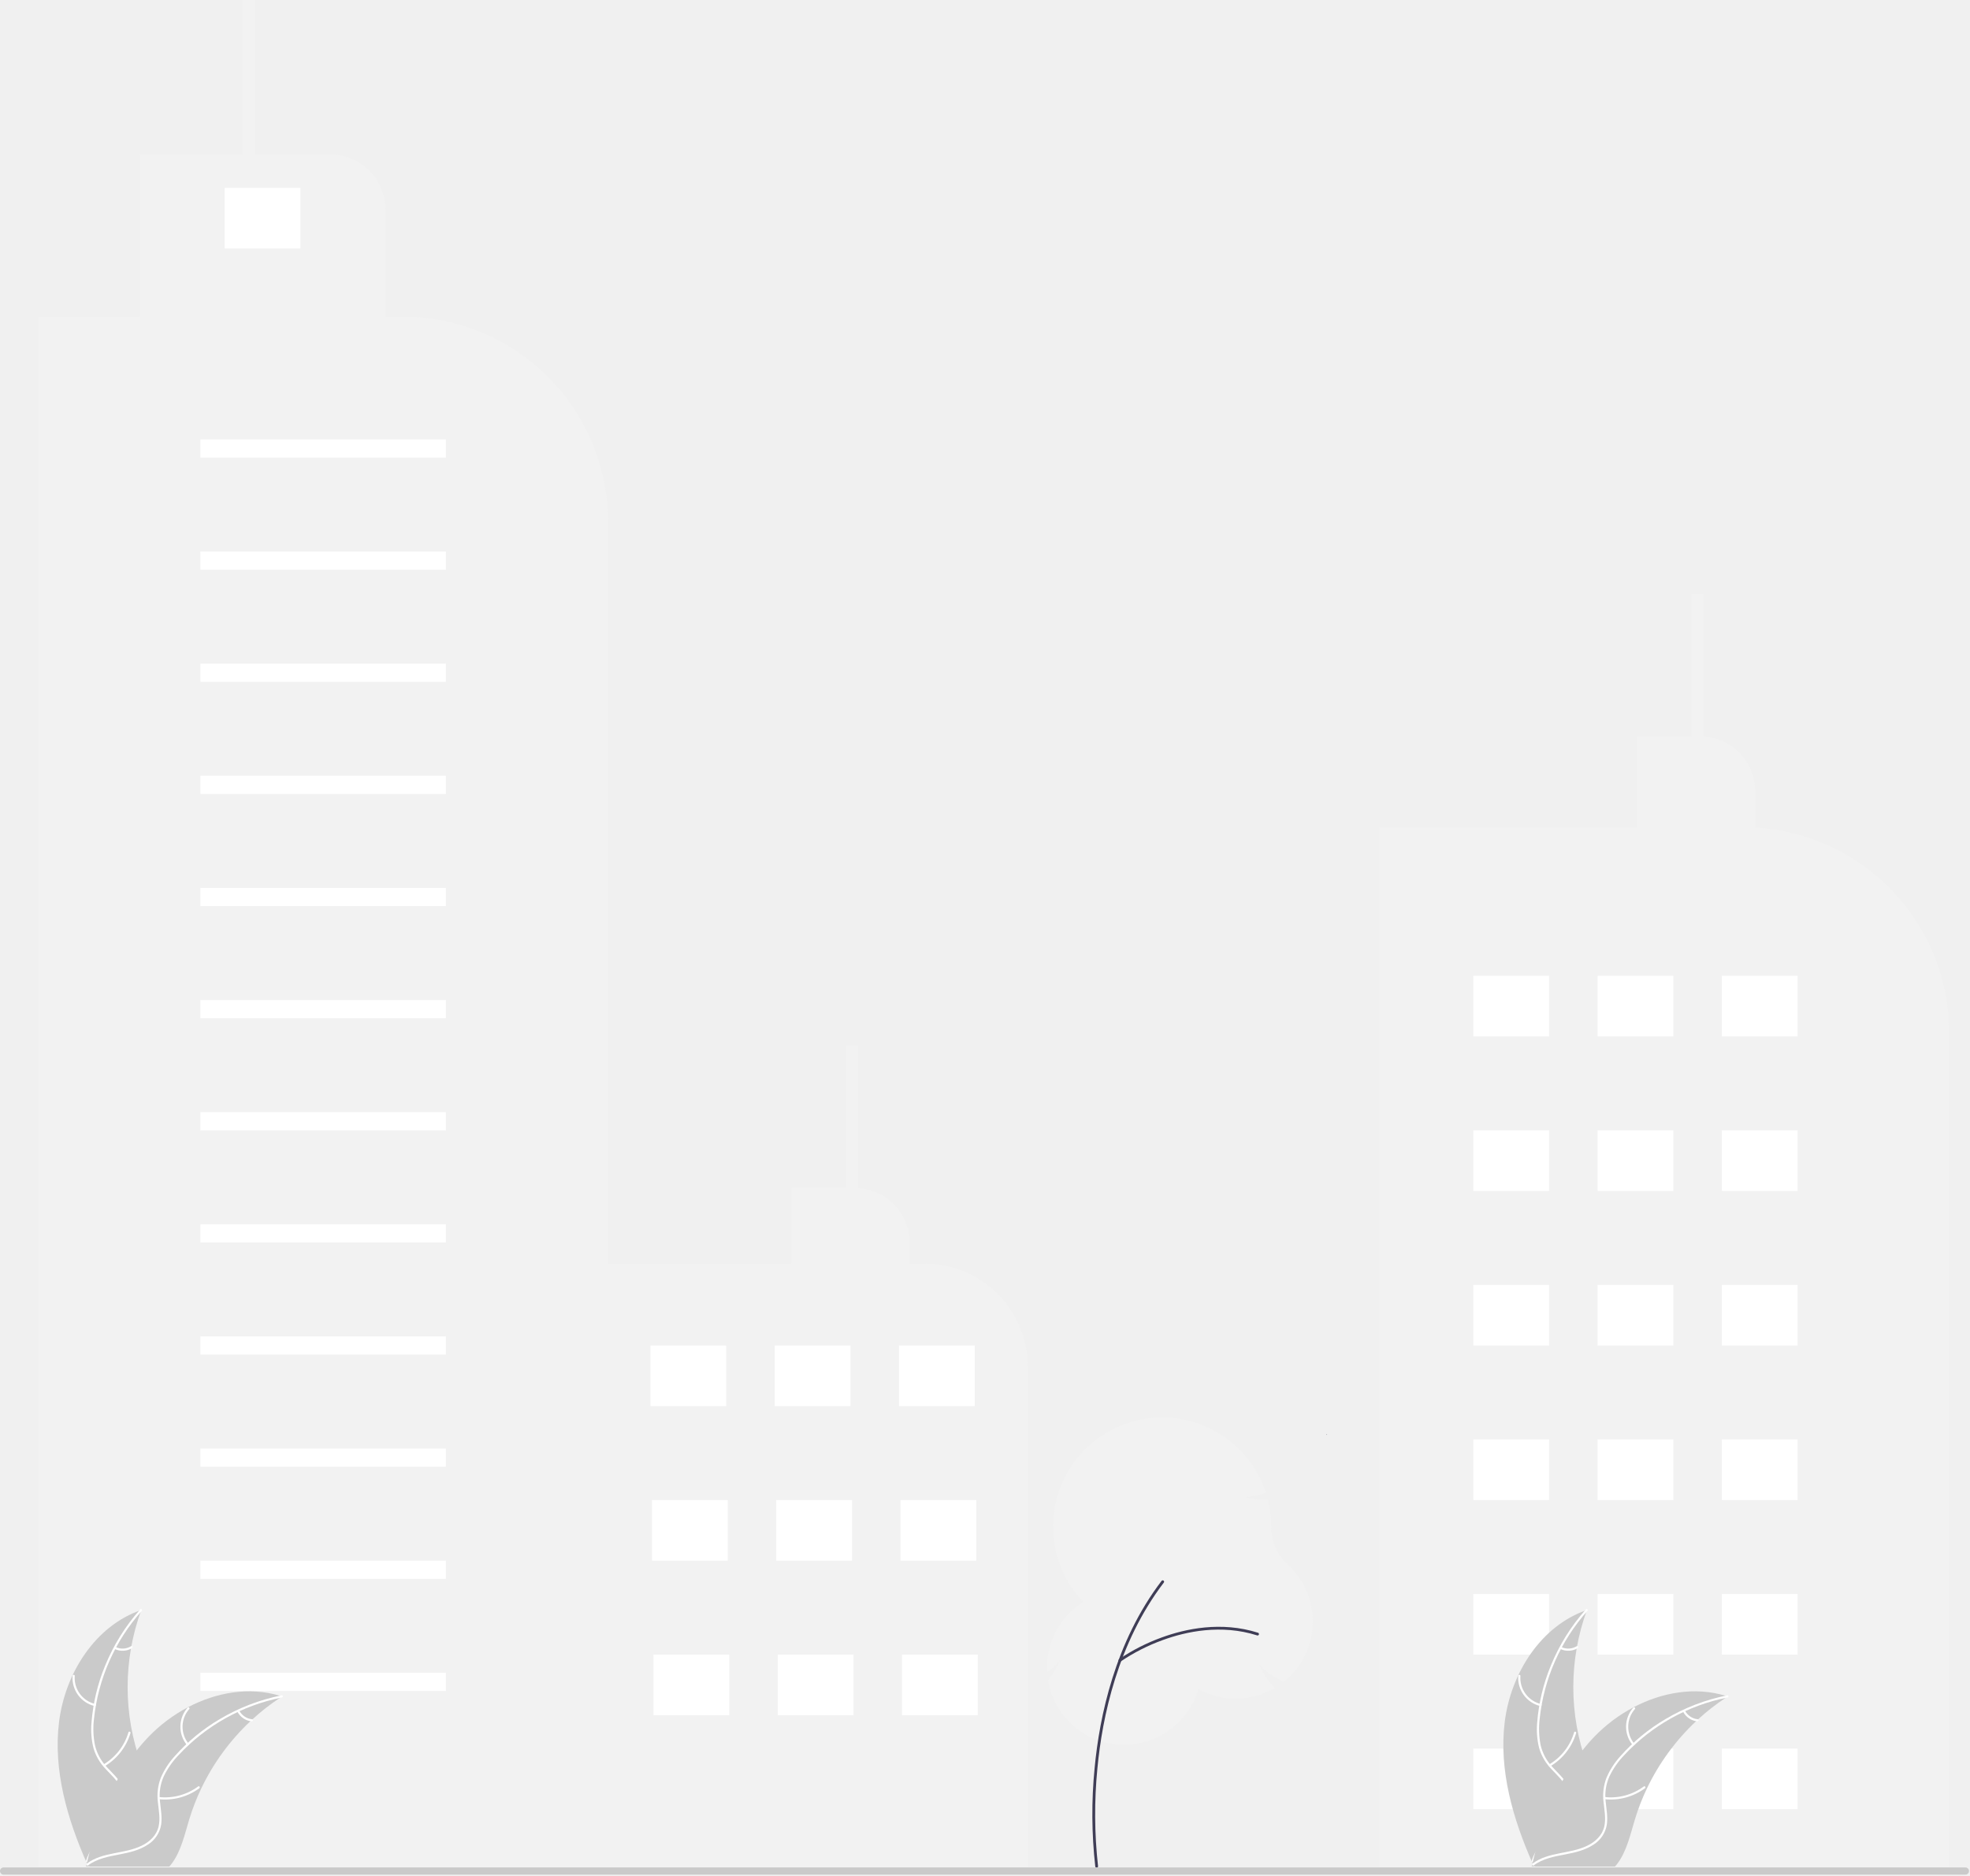
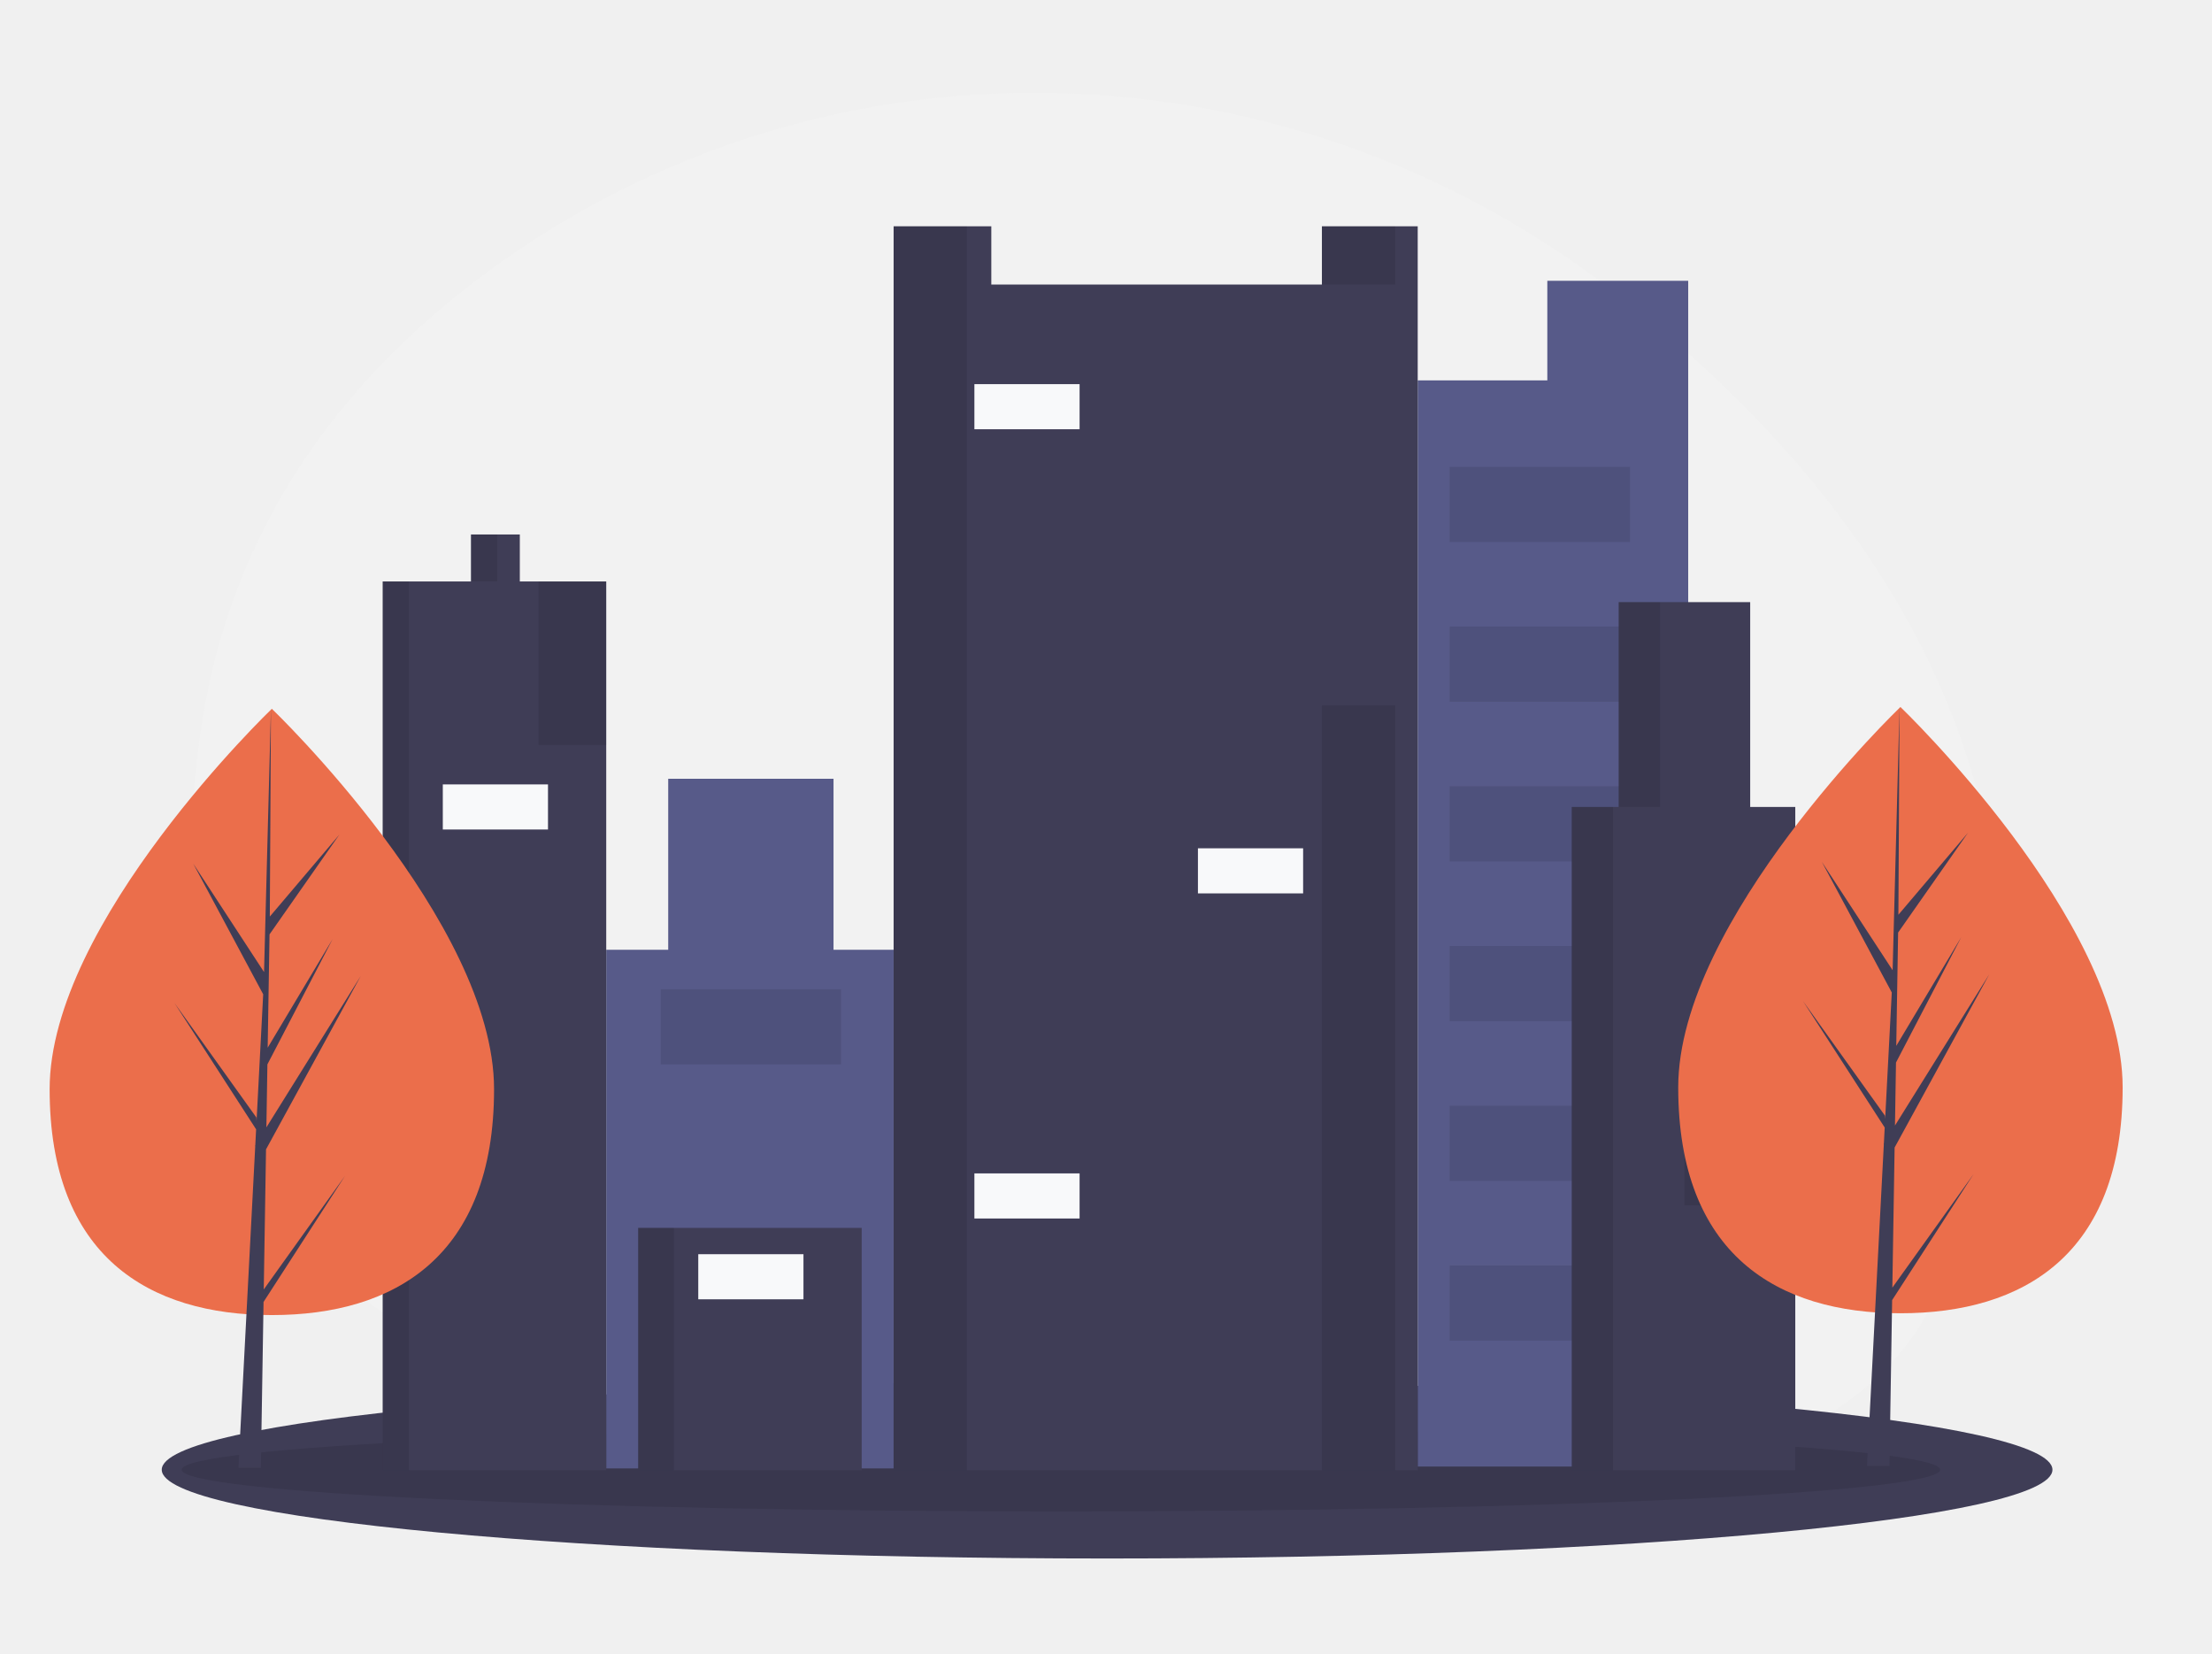
- <svg xmlns="http://www.w3.org/2000/svg" width="650" height="619" viewBox="0 0 650 619" fill="none">
-   <g clip-path="url(#clip0_4_2)">
-     <path d="M370.915 575.759C364.886 575.758 359.053 573.619 354.452 569.723C349.852 565.827 346.782 560.425 345.789 554.478L345.781 554.429L345.812 554.391C347.442 552.439 348.759 550.247 349.717 547.892C348.577 549.353 347.2 550.613 345.643 551.618L345.483 551.725L345.474 551.533C345.454 551.111 345.443 550.692 345.443 550.287C345.429 545.956 346.526 541.693 348.629 537.907C350.732 534.12 353.771 530.936 357.456 528.659C353.718 524.76 350.906 520.069 349.227 514.935C347.549 509.801 347.047 504.355 347.759 499C348.471 493.646 350.378 488.52 353.34 484.003C356.302 479.486 360.242 475.693 364.869 472.906C369.496 470.118 374.69 468.408 380.068 467.901C385.446 467.393 390.869 468.103 395.935 469.976C401.001 471.849 405.581 474.838 409.335 478.722C413.09 482.605 415.922 487.284 417.623 492.411L417.655 492.508L417.56 492.546C415.391 493.481 413.057 493.973 410.695 493.992C413.154 494.688 415.707 494.997 418.261 494.907L418.349 494.904L418.37 494.989C419.084 497.851 419.445 500.79 419.444 503.74C419.444 503.847 419.444 503.953 419.443 504.059C419.436 506.353 419.912 508.622 420.841 510.72C421.77 512.817 423.131 514.695 424.834 516.231C427.555 518.707 429.707 521.742 431.143 525.129C432.579 528.516 433.264 532.174 433.151 535.851C433.038 539.528 432.13 543.137 430.489 546.43C428.848 549.722 426.513 552.62 423.646 554.924L423.593 554.966L423.532 554.939C419.766 553.23 417.144 551.323 415.358 548.981C416.565 551.93 418.326 554.62 420.545 556.907L420.642 557.006L420.522 557.076C416.716 559.294 412.399 560.487 407.994 560.539C403.589 560.592 399.246 559.501 395.387 557.375C393.838 562.67 390.617 567.321 386.206 570.634C381.796 573.947 376.432 575.745 370.915 575.759V575.759Z" fill="#F2F2F2" />
-     <path d="M361.841 616.332C361.729 616.332 361.622 616.291 361.538 616.218C361.454 616.145 361.399 616.044 361.383 615.934C360.173 605.142 360.1 594.253 361.167 583.446C362.764 566.398 367.894 541.843 383.261 521.676C383.297 521.627 383.343 521.586 383.396 521.555C383.449 521.525 383.507 521.505 383.567 521.496C383.627 521.488 383.689 521.492 383.748 521.507C383.807 521.523 383.862 521.55 383.911 521.587C383.959 521.624 384 521.67 384.03 521.722C384.061 521.775 384.081 521.833 384.089 521.894C384.097 521.954 384.093 522.016 384.077 522.075C384.061 522.133 384.034 522.189 383.997 522.237C368.763 542.23 363.675 566.605 362.089 583.533C361.028 594.267 361.098 605.084 362.299 615.804C362.309 615.869 362.304 615.936 362.285 616C362.266 616.063 362.234 616.122 362.19 616.172C362.147 616.222 362.093 616.263 362.033 616.29C361.972 616.318 361.907 616.332 361.841 616.332V616.332Z" fill="#3F3D56" />
-     <path d="M369.522 548.342C369.425 548.342 369.329 548.311 369.25 548.254C369.171 548.197 369.112 548.116 369.082 548.023C369.052 547.93 369.052 547.83 369.082 547.737C369.112 547.644 369.171 547.562 369.25 547.505C373.628 544.541 378.359 542.133 383.331 540.337C391.1 537.493 402.914 534.914 415.077 538.785C415.194 538.822 415.291 538.904 415.347 539.013C415.404 539.122 415.414 539.249 415.377 539.366C415.34 539.483 415.258 539.58 415.149 539.637C415.04 539.693 414.913 539.704 414.796 539.667C402.883 535.875 391.283 538.411 383.65 541.206C378.757 542.972 374.103 545.339 369.794 548.254C369.715 548.311 369.62 548.342 369.522 548.342V548.342Z" fill="#3F3D56" />
-     <path d="M132.877 104.5H127.121V69.059C127.121 64.269 125.218 59.676 121.832 56.289C118.445 52.903 113.852 51 109.062 51H84.121V0H80.121V51H46.121V104.5H12.621V617.5H200.621V172.244C200.621 154.277 193.484 137.046 180.779 124.342C168.075 111.637 150.844 104.5 132.877 104.5V104.5Z" fill="#F2F2F2" />
-     <path d="M305.086 417H300.121V410.059C300.119 405.456 298.357 401.027 295.197 397.68C292.037 394.333 287.717 392.32 283.121 392.053V345H279.121V392H261.121V417H197.121V618H339.121V451.035C339.121 446.566 338.241 442.14 336.53 438.011C334.82 433.881 332.313 430.129 329.152 426.969C325.992 423.808 322.24 421.301 318.111 419.591C313.981 417.88 309.555 417 305.086 417V417Z" fill="#F2F2F2" />
-     <path d="M579.121 273.108V261.059C579.119 256.456 577.357 252.027 574.197 248.68C571.037 245.333 566.717 243.32 562.121 243.053V196H558.121V243H540.121V273H455.121V618H643.121V340.744C643.12 323.426 636.487 306.766 624.584 294.187C612.681 281.608 596.413 274.065 579.121 273.108Z" fill="#F2F2F2" />
-     <path d="M511.121 322H486.121V342H511.121V322Z" fill="white" />
-     <path d="M552.121 322H527.121V342H552.121V322Z" fill="white" />
-     <path d="M593.121 322H568.121V342H593.121V322Z" fill="white" />
-     <path d="M511.121 373H486.121V393H511.121V373Z" fill="white" />
-     <path d="M552.121 373H527.121V393H552.121V373Z" fill="white" />
-     <path d="M593.121 373H568.121V393H593.121V373Z" fill="white" />
-     <path d="M511.121 424H486.121V444H511.121V424Z" fill="white" />
-     <path d="M552.121 424H527.121V444H552.121V424Z" fill="white" />
-     <path d="M593.121 424H568.121V444H593.121V424Z" fill="white" />
-     <path d="M511.121 475H486.121V495H511.121V475Z" fill="white" />
-     <path d="M552.121 475H527.121V495H552.121V475Z" fill="white" />
-     <path d="M593.121 475H568.121V495H593.121V475Z" fill="white" />
-     <path d="M511.121 526H486.121V546H511.121V526Z" fill="white" />
-     <path d="M552.121 526H527.121V546H552.121V526Z" fill="white" />
-     <path d="M593.121 526H568.121V546H593.121V526Z" fill="white" />
-     <path d="M511.121 577H486.121V597H511.121V577Z" fill="white" />
-     <path d="M552.121 577H527.121V597H552.121V577Z" fill="white" />
-     <path d="M593.121 577H568.121V597H593.121V577Z" fill="white" />
-     <path d="M147.121 145H66.121V151H147.121V145Z" fill="white" />
-     <path d="M147.121 182H66.121V188H147.121V182Z" fill="white" />
-     <path d="M147.121 219H66.121V225H147.121V219Z" fill="white" />
-     <path d="M147.121 256H66.121V262H147.121V256Z" fill="white" />
-     <path d="M147.121 293H66.121V299H147.121V293Z" fill="white" />
-     <path d="M147.121 330H66.121V336H147.121V330Z" fill="white" />
-     <path d="M147.121 367H66.121V373H147.121V367Z" fill="white" />
-     <path d="M147.121 404H66.121V410H147.121V404Z" fill="white" />
-     <path d="M147.121 441H66.121V447H147.121V441Z" fill="white" />
-     <path d="M147.121 478H66.121V484H147.121V478Z" fill="white" />
-     <path d="M147.121 515H66.121V521H147.121V515Z" fill="white" />
-     <path d="M147.121 552H66.121V558H147.121V552Z" fill="white" />
-     <path d="M239.621 444H214.621V464H239.621V444Z" fill="white" />
-     <path d="M280.621 444H255.621V464H280.621V444Z" fill="white" />
-     <path d="M321.621 444H296.621V464H321.621V444Z" fill="white" />
-     <path d="M240.121 495H215.121V515H240.121V495Z" fill="white" />
-     <path d="M281.121 495H256.121V515H281.121V495Z" fill="white" />
-     <path d="M322.121 495H297.121V515H322.121V495Z" fill="white" />
-     <path d="M240.621 546H215.621V566H240.621V546Z" fill="white" />
-     <path d="M281.621 546H256.621V566H281.621V546Z" fill="white" />
-     <path d="M322.621 546H297.621V566H322.621V546Z" fill="white" />
-     <path d="M99.121 62H74.121V82H99.121V62Z" fill="white" />
-     <path d="M19.487 568.199C21.474 552.22 31.377 536.477 46.615 531.277C40.606 547.723 40.607 565.766 46.619 582.211C48.961 588.545 52.225 595.346 50.022 601.73C48.652 605.702 45.299 608.741 41.552 610.642C37.804 612.542 33.645 613.448 29.537 614.335L28.729 615.004C22.209 600.281 17.5 584.178 19.487 568.199Z" fill="#CACACA" />
-     <path d="M46.767 531.579C37.892 541.522 32.377 554.009 31.003 567.266C30.657 570.115 30.762 573 31.314 575.816C31.94 578.542 33.285 581.05 35.209 583.08C36.965 585.009 38.984 586.779 40.24 589.101C40.865 590.299 41.23 591.616 41.311 592.965C41.392 594.315 41.187 595.665 40.709 596.93C39.599 600.111 37.413 602.704 35.188 605.165C32.716 607.898 30.106 610.697 29.056 614.32C28.928 614.759 28.255 614.536 28.382 614.097C30.209 607.794 36.328 604.214 39.246 598.536C40.608 595.887 41.179 592.812 39.903 590.015C38.787 587.57 36.706 585.743 34.911 583.805C33.006 581.852 31.607 579.463 30.838 576.845C30.145 574.066 29.929 571.189 30.2 568.338C30.709 561.909 32.225 555.601 34.693 549.643C37.472 542.828 41.397 536.538 46.297 531.047C46.601 530.707 47.068 531.241 46.767 531.579H46.767Z" fill="white" />
-     <path d="M31.194 562.971C29.001 562.439 27.069 561.144 25.742 559.319C24.416 557.493 23.781 555.256 23.952 553.006C23.988 552.55 24.698 552.585 24.661 553.041C24.498 555.136 25.09 557.22 26.328 558.918C27.567 560.615 29.372 561.814 31.417 562.298C31.861 562.403 31.636 563.076 31.194 562.971H31.194Z" fill="white" />
-     <path d="M34.19 582.219C38.151 579.855 41.074 576.084 42.378 571.659C42.507 571.22 43.181 571.443 43.052 571.881C41.687 576.483 38.636 580.401 34.509 582.853C34.115 583.087 33.798 582.452 34.19 582.219V582.219Z" fill="white" />
-     <path d="M38.131 543.5C38.936 543.883 39.824 544.06 40.715 544.014C41.606 543.969 42.471 543.703 43.234 543.241C43.624 543.003 43.941 543.638 43.553 543.875C42.708 544.382 41.752 544.674 40.768 544.726C39.784 544.778 38.802 544.589 37.908 544.174C37.821 544.142 37.749 544.078 37.707 543.994C37.665 543.911 37.656 543.815 37.682 543.726C37.712 543.637 37.776 543.563 37.86 543.521C37.944 543.478 38.041 543.471 38.131 543.5H38.131Z" fill="white" />
-     <path d="M93.066 559.817C92.826 559.972 92.587 560.128 92.347 560.29C89.138 562.4 86.105 564.768 83.279 567.369C83.057 567.567 82.836 567.771 82.62 567.974C75.879 574.314 70.373 581.851 66.383 590.201C64.798 593.525 63.469 596.965 62.406 600.491C60.938 605.361 59.734 610.757 56.83 614.74C56.531 615.159 56.207 615.559 55.859 615.938H29.607C29.548 615.908 29.488 615.884 29.428 615.854L28.38 615.902C28.422 615.716 28.469 615.525 28.512 615.339C28.535 615.231 28.565 615.123 28.589 615.015C28.607 614.944 28.625 614.872 28.637 614.806C28.643 614.782 28.649 614.758 28.655 614.74C28.667 614.674 28.685 614.614 28.697 614.554C28.961 613.482 29.232 612.41 29.512 611.338C29.512 611.332 29.512 611.332 29.518 611.326C31.569 603.136 34.585 595.219 38.502 587.739C38.622 587.518 38.741 587.29 38.873 587.069C40.687 583.758 42.768 580.601 45.096 577.629C46.376 576.006 47.738 574.449 49.175 572.964C52.897 569.133 57.198 565.911 61.921 563.416C71.336 558.445 82.237 556.54 92.299 559.577C92.556 559.655 92.808 559.733 93.066 559.817Z" fill="#CACACA" />
-     <path d="M93.007 560.15C79.934 562.746 68.012 569.396 58.934 579.153C56.943 581.219 55.289 583.586 54.034 586.167C52.894 588.721 52.457 591.533 52.771 594.312C53.011 596.909 53.558 599.538 53.163 602.149C52.941 603.482 52.44 604.753 51.692 605.879C50.944 607.005 49.967 607.96 48.824 608.681C46.023 610.554 42.717 611.308 39.458 611.933C35.839 612.627 32.07 613.291 29.049 615.551C28.684 615.825 28.28 615.241 28.645 614.967C33.9 611.035 40.941 611.86 46.689 609.084C49.371 607.789 51.679 605.677 52.344 602.676C52.925 600.051 52.363 597.34 52.097 594.712C51.751 592.006 52.074 589.255 53.036 586.702C54.155 584.066 55.714 581.639 57.648 579.526C61.924 574.699 66.933 570.575 72.491 567.304C78.813 563.536 85.733 560.877 92.952 559.442C93.399 559.354 93.451 560.062 93.007 560.15H93.007Z" fill="white" />
-     <path d="M61.672 575.839C60.242 574.094 59.478 571.897 59.519 569.641C59.558 567.384 60.399 565.216 61.89 563.522C62.193 563.18 62.738 563.635 62.435 563.977C61.044 565.552 60.261 567.572 60.228 569.673C60.195 571.774 60.914 573.818 62.256 575.435C62.547 575.787 61.962 576.189 61.672 575.839V575.839Z" fill="white" />
-     <path d="M52.476 593.011C57.062 593.508 61.667 592.257 65.372 589.509C65.739 589.237 66.142 589.821 65.776 590.093C61.915 592.945 57.12 594.237 52.349 593.71C51.894 593.659 52.023 592.961 52.476 593.011V593.011Z" fill="white" />
-     <path d="M78.934 564.469C79.347 565.259 79.949 565.935 80.688 566.435C81.426 566.936 82.277 567.245 83.165 567.334C83.62 567.379 83.49 568.077 83.038 568.033C82.058 567.929 81.118 567.586 80.301 567.036C79.484 566.485 78.814 565.742 78.35 564.873C78.3 564.795 78.281 564.7 78.298 564.608C78.314 564.517 78.365 564.435 78.44 564.379C78.518 564.326 78.613 564.306 78.706 564.322C78.798 564.339 78.88 564.392 78.934 564.469Z" fill="white" />
-     <path d="M496.487 568.199C498.474 552.22 508.377 536.477 523.615 531.277C517.606 547.723 517.607 565.766 523.619 582.211C525.961 588.545 529.225 595.346 527.022 601.73C525.652 605.702 522.299 608.741 518.552 610.642C514.804 612.542 510.645 613.448 506.537 614.335L505.729 615.004C499.209 600.281 494.5 584.178 496.487 568.199Z" fill="#CACACA" />
-     <path d="M523.767 531.579C514.892 541.522 509.377 554.009 508.003 567.266C507.657 570.115 507.761 573 508.314 575.816C508.94 578.542 510.285 581.05 512.209 583.08C513.964 585.009 515.984 586.779 517.24 589.101C517.865 590.299 518.23 591.616 518.311 592.965C518.392 594.315 518.186 595.665 517.708 596.93C516.599 600.111 514.413 602.704 512.188 605.165C509.716 607.898 507.106 610.697 506.056 614.32C505.928 614.759 505.255 614.536 505.382 614.097C507.209 607.794 513.328 604.214 516.246 598.536C517.608 595.887 518.179 592.812 516.903 590.015C515.787 587.57 513.706 585.743 511.912 583.805C510.006 581.852 508.607 579.463 507.838 576.845C507.144 574.066 506.929 571.189 507.2 568.338C507.709 561.909 509.225 555.601 511.693 549.643C514.472 542.828 518.397 536.538 523.297 531.047C523.601 530.707 524.068 531.241 523.767 531.579V531.579Z" fill="white" />
-     <path d="M508.194 562.971C506.001 562.439 504.069 561.144 502.742 559.319C501.416 557.493 500.781 555.256 500.952 553.006C500.988 552.55 501.697 552.585 501.661 553.041C501.498 555.136 502.089 557.22 503.328 558.918C504.567 560.615 506.372 561.814 508.417 562.298C508.861 562.403 508.636 563.076 508.194 562.971V562.971Z" fill="white" />
-     <path d="M511.19 582.219C515.15 579.855 518.074 576.084 519.378 571.659C519.507 571.22 520.181 571.443 520.052 571.881C518.687 576.483 515.636 580.401 511.509 582.853C511.115 583.087 510.798 582.452 511.19 582.219V582.219Z" fill="white" />
-     <path d="M515.131 543.5C515.936 543.883 516.824 544.06 517.715 544.014C518.606 543.969 519.471 543.703 520.234 543.241C520.624 543.003 520.941 543.638 520.553 543.875C519.708 544.382 518.752 544.674 517.768 544.726C516.784 544.778 515.802 544.589 514.908 544.174C514.821 544.142 514.749 544.078 514.707 543.994C514.665 543.911 514.656 543.815 514.682 543.726C514.712 543.637 514.776 543.563 514.86 543.521C514.944 543.478 515.041 543.471 515.131 543.5H515.131Z" fill="white" />
-     <path d="M570.066 559.817C569.826 559.972 569.587 560.128 569.347 560.29C566.138 562.4 563.105 564.768 560.279 567.369C560.057 567.567 559.836 567.771 559.62 567.974C552.879 574.314 547.373 581.851 543.383 590.201C541.798 593.525 540.469 596.965 539.406 600.491C537.938 605.361 536.734 610.757 533.83 614.74C533.531 615.159 533.207 615.559 532.859 615.938H506.607C506.548 615.908 506.488 615.884 506.428 615.854L505.38 615.902C505.422 615.716 505.469 615.525 505.512 615.339C505.536 615.231 505.565 615.123 505.589 615.015C505.607 614.944 505.625 614.872 505.637 614.806C505.643 614.782 505.649 614.758 505.655 614.74C505.667 614.674 505.685 614.614 505.697 614.554C505.961 613.482 506.232 612.41 506.512 611.338C506.512 611.332 506.512 611.332 506.518 611.326C508.569 603.136 511.585 595.219 515.502 587.739C515.622 587.518 515.741 587.29 515.873 587.069C517.687 583.758 519.768 580.601 522.096 577.629C523.376 576.006 524.738 574.449 526.175 572.964C529.897 569.133 534.198 565.911 538.921 563.416C548.336 558.445 559.237 556.54 569.299 559.577C569.557 559.655 569.808 559.733 570.066 559.817Z" fill="#CACACA" />
-     <path d="M570.007 560.15C556.934 562.746 545.012 569.396 535.934 579.153C533.942 581.219 532.289 583.586 531.034 586.167C529.894 588.721 529.457 591.533 529.771 594.312C530.011 596.909 530.558 599.538 530.163 602.149C529.941 603.482 529.44 604.753 528.692 605.879C527.944 607.005 526.967 607.96 525.824 608.681C523.023 610.554 519.717 611.308 516.458 611.933C512.839 612.627 509.069 613.291 506.049 615.551C505.684 615.825 505.28 615.241 505.645 614.967C510.9 611.035 517.941 611.86 523.689 609.084C526.371 607.789 528.679 605.677 529.344 602.676C529.925 600.051 529.363 597.34 529.097 594.712C528.751 592.006 529.073 589.255 530.035 586.702C531.155 584.066 532.714 581.639 534.647 579.526C538.924 574.699 543.933 570.575 549.491 567.304C555.813 563.536 562.733 560.877 569.952 559.442C570.399 559.354 570.451 560.062 570.007 560.15H570.007Z" fill="white" />
-     <path d="M538.672 575.839C537.242 574.094 536.479 571.897 536.519 569.641C536.559 567.384 537.399 565.216 538.89 563.522C539.193 563.18 539.738 563.635 539.435 563.977C538.044 565.552 537.261 567.572 537.228 569.673C537.195 571.774 537.914 573.818 539.256 575.435C539.547 575.787 538.962 576.189 538.672 575.839V575.839Z" fill="white" />
-     <path d="M529.476 593.011C534.062 593.508 538.667 592.257 542.372 589.509C542.739 589.237 543.142 589.821 542.776 590.093C538.915 592.945 534.12 594.237 529.349 593.71C528.894 593.659 529.023 592.961 529.476 593.011V593.011Z" fill="white" />
-     <path d="M555.934 564.469C556.347 565.259 556.949 565.935 557.688 566.435C558.426 566.936 559.277 567.245 560.165 567.334C560.62 567.379 560.49 568.077 560.038 568.033C559.058 567.929 558.118 567.586 557.301 567.036C556.484 566.485 555.814 565.742 555.351 564.873C555.3 564.795 555.281 564.7 555.298 564.608C555.314 564.517 555.365 564.435 555.44 564.379C555.518 564.326 555.613 564.306 555.705 564.322C555.798 564.339 555.88 564.392 555.934 564.469V564.469Z" fill="white" />
-     <path d="M207.315 75.012C205.226 73.538 202.94 72 200.384 72.061C194.197 72.21 190.861 81.28 184.681 80.961C180.74 80.757 178.123 76.754 174.453 75.302C169.675 73.412 163.595 77.108 163.074 82.22L163.688 81.658C182.26 86.186 201.533 87.076 220.444 84.28C216.068 81.191 211.691 78.102 207.315 75.012Z" fill="#F0F0F0" />
-     <path d="M492.314 34.012C490.225 32.538 487.94 31 485.384 31.061C479.197 31.21 475.861 40.28 469.681 39.961C465.74 39.758 463.123 35.754 459.453 34.302C454.675 32.412 448.595 36.108 448.074 41.22L448.687 40.658C467.26 45.186 486.533 46.076 505.444 43.28C501.068 40.191 496.691 37.102 492.314 34.012Z" fill="#F0F0F0" />
-     <path d="M333.314 201.012C331.225 199.538 328.94 198 326.384 198.061C320.197 198.21 316.861 207.28 310.681 206.961C306.74 206.757 304.123 202.754 300.453 201.302C295.675 199.412 289.595 203.108 289.074 208.22L289.687 207.658C308.26 212.186 327.533 213.076 346.444 210.28C342.068 207.191 337.691 204.102 333.314 201.012Z" fill="#F0F0F0" />
-     <path d="M437.682 473.546C437.735 473.513 437.779 473.467 437.81 473.412C437.842 473.358 437.859 473.296 437.862 473.233C437.81 473.279 437.759 473.328 437.706 473.372C437.698 473.431 437.695 473.486 437.682 473.546Z" fill="#2F2E41" />
-     <path d="M648.485 618.616H1.191C0.876 618.615 0.574 618.489 0.351 618.266C0.128 618.043 0.003 617.74 0.003 617.425C0.003 617.11 0.128 616.808 0.351 616.584C0.574 616.361 0.876 616.235 1.191 616.234H648.485C648.8 616.235 649.102 616.361 649.324 616.584C649.547 616.808 649.672 617.11 649.672 617.425C649.672 617.74 649.547 618.043 649.324 618.266C649.102 618.489 648.8 618.615 648.485 618.616Z" fill="#CACACA" />
-   </g>
-   <defs>
-     <clipPath id="clip0_4_2">
-       <rect width="649.675" height="618.616" fill="white" />
-     </clipPath>
-   </defs>
+ <svg xmlns="http://www.w3.org/2000/svg" width="1025" height="766" viewBox="0 0 1025 766" fill="none">
+   <path d="M746.896 134.436C593.704 16.33 380.579 11.504 225.094 126.579C142.9 187.412 79.179 280.481 90.772 422.189C94.87 472.313 106.274 513.434 122.912 547.096C190.302 683.559 467.089 678.304 482.461 678.284C492.42 678.274 502.379 678.497 512.338 678.952C547.221 680.554 581.92 684.941 616.104 692.074C664.842 702.234 726.889 707.339 782.326 688.096C791.745 684.841 800.897 680.861 809.7 676.19C840.166 659.997 874.269 644.522 894.207 606.114C909.19 577.288 920.106 541.143 925.36 496.124C944.48 332.171 848.938 213.107 746.896 134.436Z" fill="#F2F2F2" />
+   <path d="M513.008 722.042C754.939 722.042 951.062 703.629 951.062 680.914C951.062 658.199 754.939 639.785 513.008 639.785C271.076 639.785 74.953 658.199 74.953 680.914C74.953 703.629 271.076 722.042 513.008 722.042Z" fill="#3F3D56" />
+   <path opacity="0.1" d="M491.608 700.219C716.623 700.219 899.033 691.576 899.033 680.914C899.033 670.252 716.623 661.609 491.608 661.609C266.594 661.609 84.184 670.252 84.184 680.914C84.184 691.576 266.594 700.219 491.608 700.219Z" fill="black" />
+   <path d="M717.001 130.088V176.23H656.942V679.445H782.284V195.385V176.23V130.088H717.001Z" fill="#575A89" />
+   <path d="M386.237 440.026V360.801H309.639V440.026H280.915V680.316H414.09V440.026H386.237Z" fill="#575A89" />
+   <path d="M399.293 568.877H295.712V681.186H399.293V568.877Z" fill="#3F3D56" />
+   <path opacity="0.1" d="M312.25 568.877H295.712V681.186H312.25V568.877Z" fill="black" />
+   <path d="M612.55 104.84V131.829H459.353V104.84H414.09V681.186H656.942V104.84H612.55Z" fill="#3F3D56" />
+   <path opacity="0.1" d="M646.496 104.84H612.549V131.829H646.496V104.84Z" fill="black" />
+   <path opacity="0.1" d="M448.037 104.84H414.09V681.186H448.037V104.84Z" fill="black" />
+   <path d="M240.875 269.386V247.621H218.244V269.386H177.333V681.186H280.915V269.386H240.875Z" fill="#3F3D56" />
+   <path opacity="0.1" d="M230.429 247.621H218.243V269.386H230.429V247.621Z" fill="black" />
+   <path opacity="0.1" d="M189.519 269.386H177.333V681.186H189.519V269.386Z" fill="black" />
+   <path opacity="0.1" d="M646.496 326.847H612.549V681.186H646.496V326.847Z" fill="black" />
+   <path opacity="0.1" d="M280.914 269.386H249.579V345.13H280.914V269.386Z" fill="black" />
+   <path d="M500.263 177.972H451.519V198.867H500.263V177.972Z" fill="#F8F9FA" />
+   <path d="M603.845 393.013H555.101V413.908H603.845V393.013Z" fill="#F8F9FA" />
+   <path d="M500.263 543.629H451.519V564.524H500.263V543.629Z" fill="#F8F9FA" />
+   <path d="M253.931 363.412H205.187V384.307H253.931V363.412Z" fill="#F8F9FA" />
+   <path d="M372.31 581.066H323.566V601.96H372.31V581.066Z" fill="#F8F9FA" />
+   <path opacity="0.1" d="M389.719 458.309H306.157V493.134H389.719V458.309Z" fill="black" />
+   <path opacity="0.1" d="M755.3 216.279H671.738V251.103H755.3V216.279Z" fill="black" />
+   <path opacity="0.1" d="M755.3 290.281H671.738V325.105H755.3V290.281Z" fill="black" />
+   <path opacity="0.1" d="M755.3 364.283H671.738V399.107H755.3V364.283Z" fill="black" />
+   <path opacity="0.1" d="M755.3 438.285H671.738V473.11H755.3V438.285Z" fill="black" />
+   <path opacity="0.1" d="M755.3 512.287H671.738V547.112H755.3V512.287Z" fill="black" />
+   <path opacity="0.1" d="M755.3 586.289H671.738V621.114H755.3V586.289Z" fill="black" />
+   <path d="M811.008 373.859V278.963H750.077V373.859H728.316V681.186H831.898V373.859H811.008Z" fill="#3F3D56" />
+   <path opacity="0.1" d="M769.227 278.963H750.077V373.86H769.227V278.963Z" fill="black" />
+   <path opacity="0.1" d="M747.466 373.86H728.317V681.186H747.466V373.86Z" fill="black" />
+   <path opacity="0.1" d="M831.898 527.958H780.542V558.43H831.898V527.958Z" fill="black" />
+   <path d="M831.027 482.686H782.283V503.581H831.027V482.686Z" fill="#F8F9FA" />
+   <path d="M983.595 503.781C983.595 581.345 937.494 608.427 880.626 608.427C823.757 608.427 777.656 581.345 777.656 503.781C777.656 426.217 880.626 327.543 880.626 327.543C880.626 327.543 983.595 426.217 983.595 503.781Z" fill="#EB6E4B" />
+   <path d="M876.875 596.562L877.929 531.648L921.817 451.34L878.094 521.464L878.569 492.276L908.816 434.174L878.694 484.553L879.547 432.057L911.936 385.8L879.68 423.802L880.213 327.543L876.865 454.972L877.141 449.716L844.21 399.299L876.612 459.807L873.544 518.436L873.452 516.88L835.49 463.823L873.338 522.378L872.954 529.71L872.885 529.819L872.917 530.421L865.132 679.169H875.533L876.781 602.338L914.537 543.928L876.875 596.562Z" fill="#3F3D56" />
+   <path d="M228.939 504.62C228.939 582.184 182.838 609.266 125.969 609.266C69.101 609.266 23 582.184 23 504.62C23 427.056 125.969 328.383 125.969 328.383C125.969 328.383 228.939 427.056 228.939 504.62Z" fill="#EB6E4B" />
+   <path d="M122.218 597.401L123.272 532.487L167.161 452.179L123.438 522.304L123.912 493.116L154.159 435.014L124.038 485.392V485.393L124.89 432.897L157.28 386.639L125.025 424.642L125.558 328.382L122.209 455.812L122.484 450.555L89.553 400.138L121.956 460.646L118.888 519.275L118.797 517.719L80.833 464.663L118.681 523.217L118.298 530.548L118.229 530.659L118.26 531.261L110.476 680.007H120.877L122.124 603.177L159.88 544.768L122.218 597.401Z" fill="#3F3D56" />
</svg>
